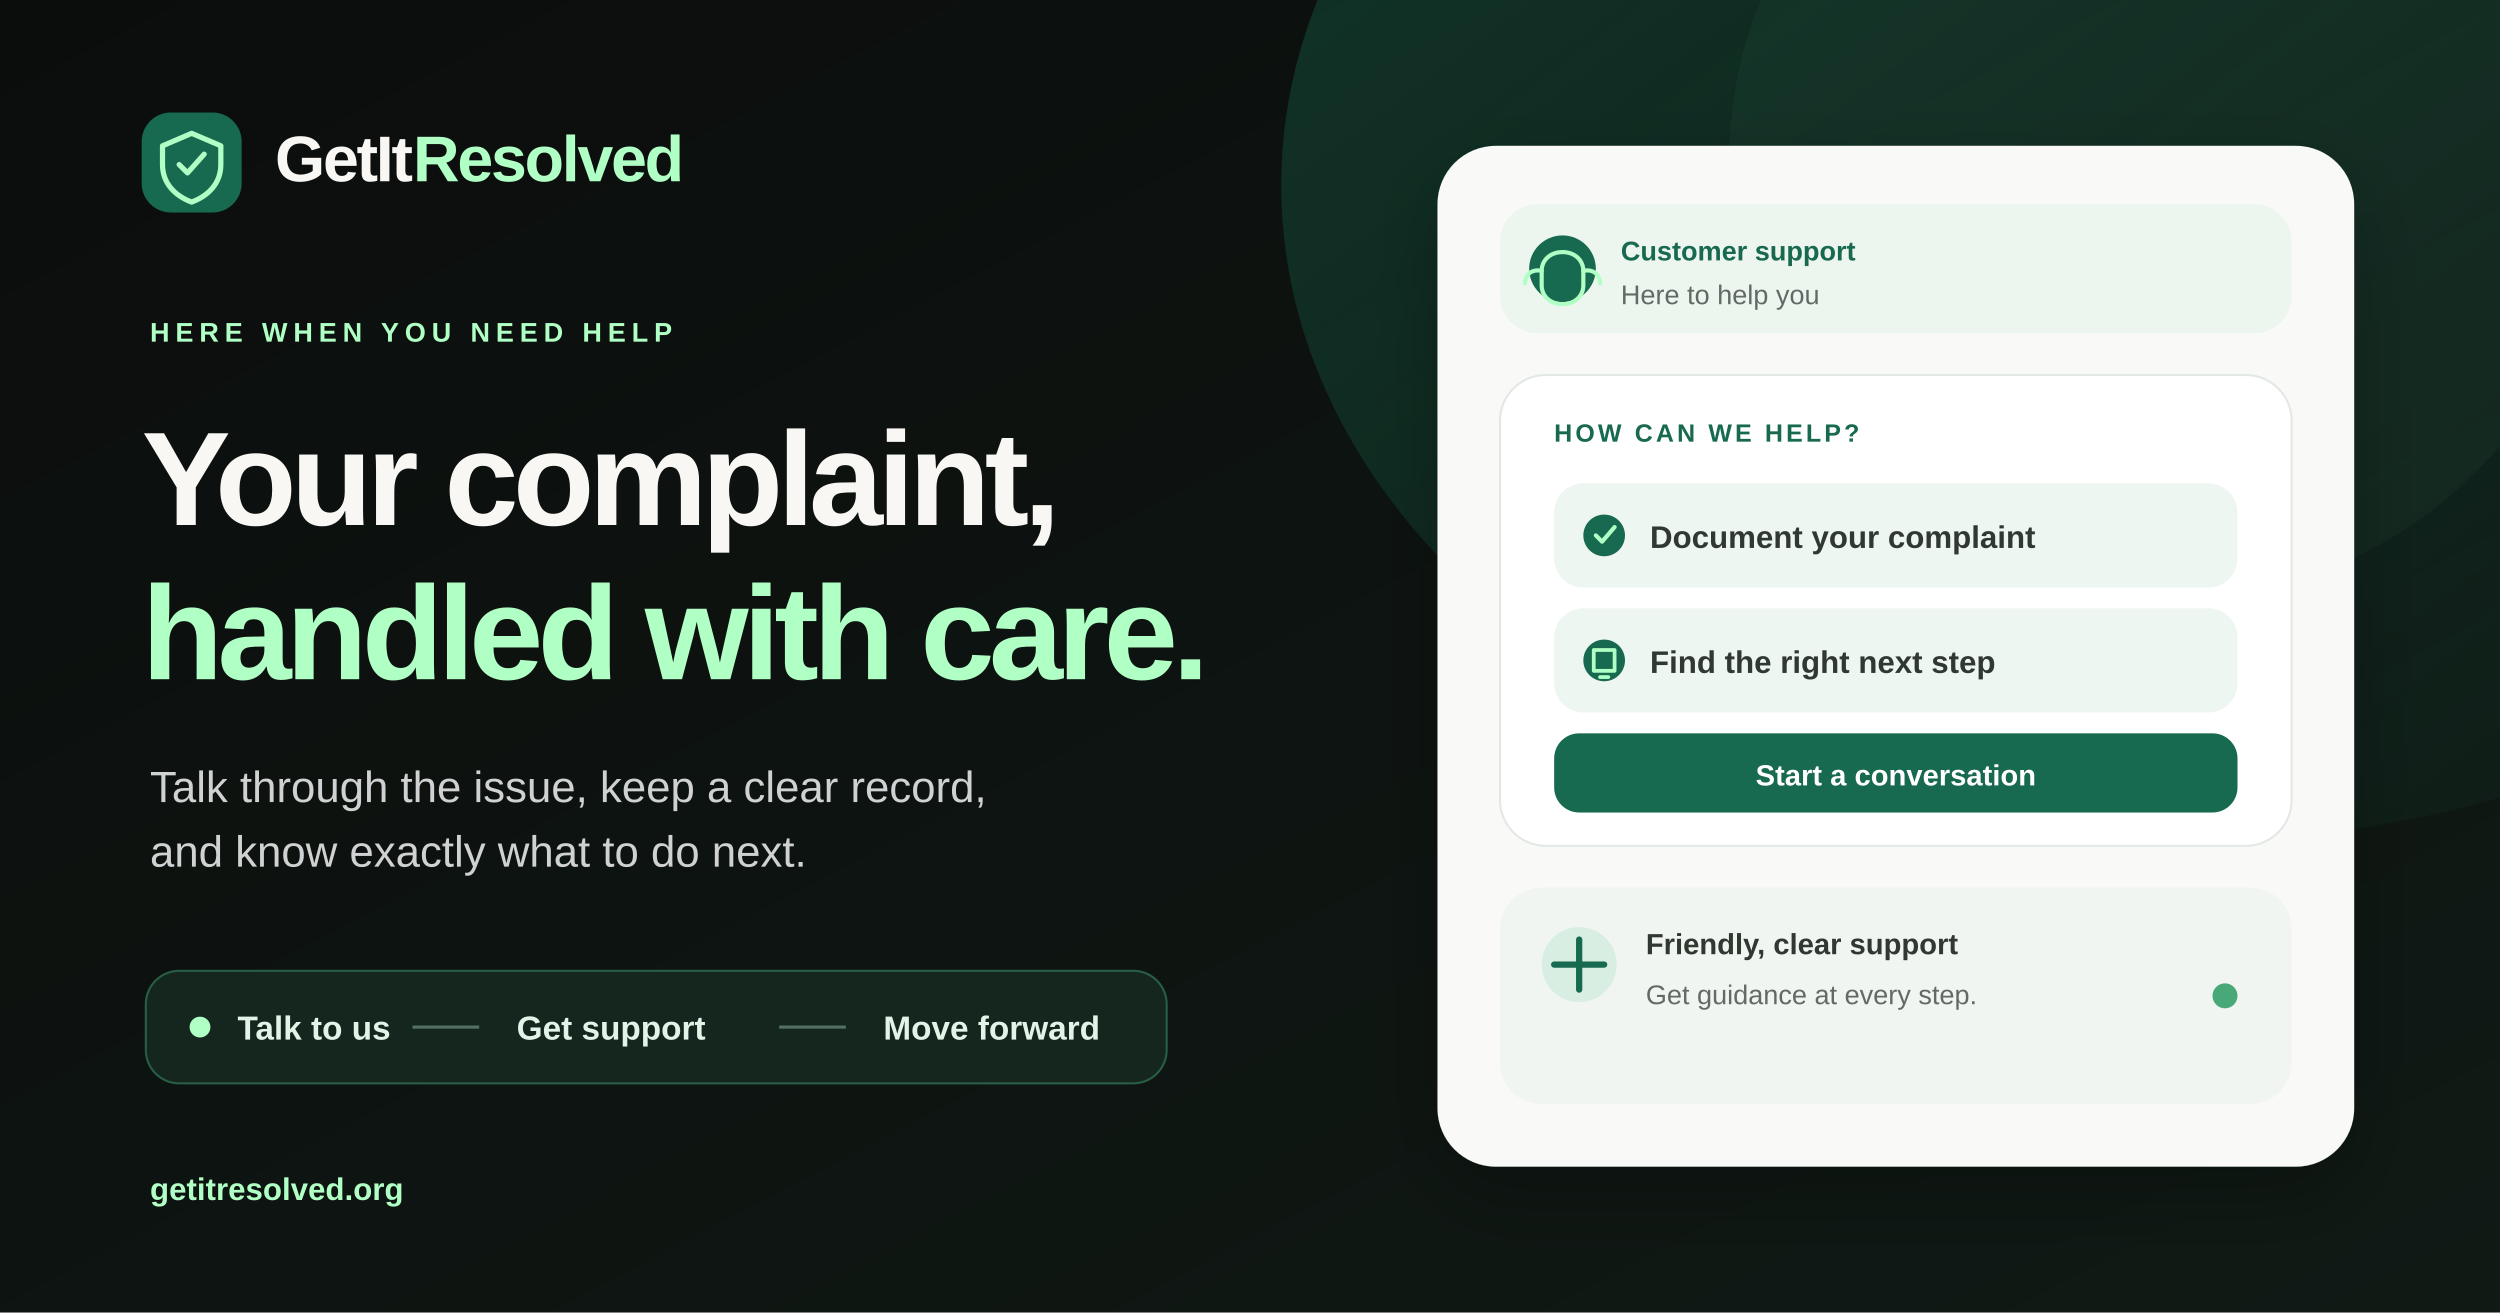
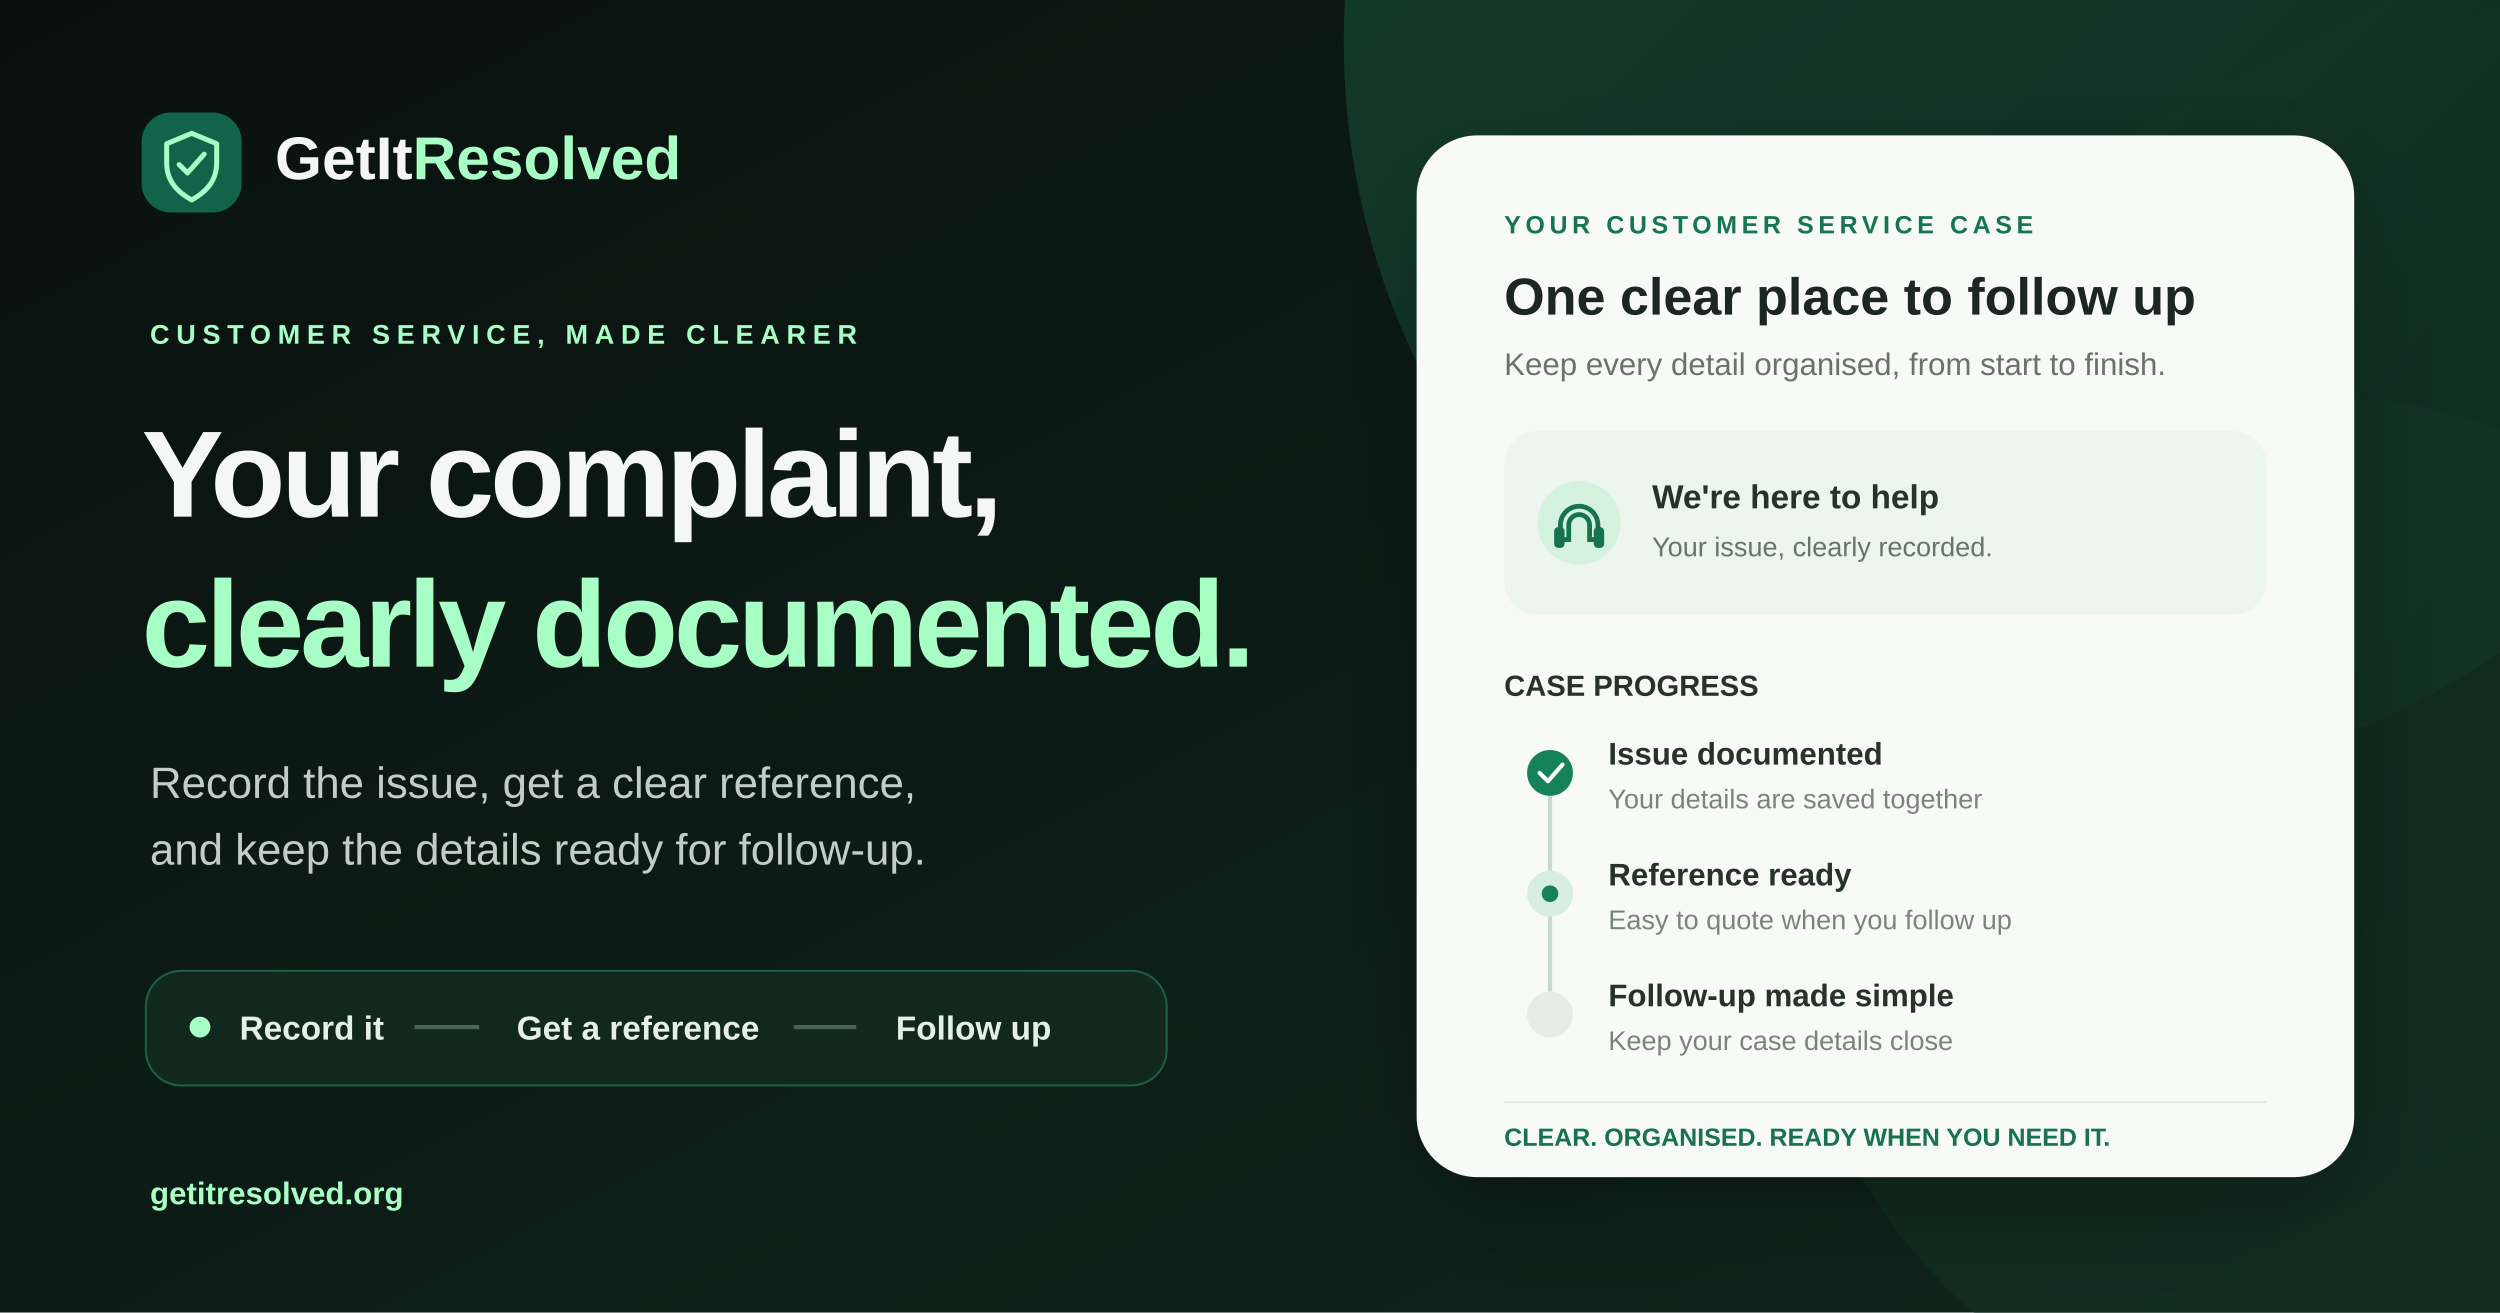
- <svg xmlns="http://www.w3.org/2000/svg" width="1200" height="630" viewBox="0 0 1200 630">
+ <svg xmlns="http://www.w3.org/2000/svg" width="1200" height="630" viewBox="0 0 1200 630" role="img" aria-labelledby="title desc">
  <defs>
-     <linearGradient id="background" x1="0" y1="0" x2="1" y2="1">
-       <stop offset="0" stop-color="#0b0d0c" />
-       <stop offset="1" stop-color="#101a15" />
+     <linearGradient id="bg" x1="0" y1="0" x2="1" y2="1">
+       <stop stop-color="#09110e" />
+       <stop offset="1" stop-color="#10251d" />
    </linearGradient>
-     <linearGradient id="glow" x1="0" y1="0" x2="1" y2="1">
-       <stop offset="0" stop-color="#17694f" stop-opacity=".45" />
-       <stop offset="1" stop-color="#17694f" stop-opacity="0" />
+     <linearGradient id="orb" x1="0" y1="0" x2="1" y2="1">
+       <stop stop-color="#174d38" />
+       <stop offset="1" stop-color="#102c21" />
    </linearGradient>
-     <filter id="soft-shadow" x="-20%" y="-20%" width="140%" height="150%">
-       <feDropShadow dx="0" dy="14" stdDeviation="18" flood-color="#000000" flood-opacity=".24" />
+     <filter id="shadow" x="-20%" y="-20%" width="140%" height="150%">
+       <feDropShadow dx="0" dy="18" stdDeviation="22" flood-color="#000" flood-opacity=".25" />
    </filter>
  </defs>
-   <rect width="1200" height="630" fill="url(#background)" />
-   <ellipse cx="1045" cy="89" rx="430" ry="315" fill="url(#glow)" />
-   <circle cx="1040" cy="78" r="210" fill="#a7f3c0" opacity=".035" />
-   <rect x="68" y="54" width="48" height="48" rx="14" fill="#17694f" />
-   <path d="M92 64 78 70v9c0 9 6 15 14 18 8-3 14-9 14-18v-9l-14-6Z" fill="none" stroke="#b0ffc4" stroke-width="2.5" stroke-linecap="round" stroke-linejoin="round" />
-   <path d="m86 79 4 4 8-9" fill="none" stroke="#b0ffc4" stroke-width="2.5" stroke-linecap="round" stroke-linejoin="round" />
-   <text x="132" y="87" font-family="Arial, Helvetica, sans-serif" font-size="31" font-weight="700" letter-spacing="-1.1" fill="#f8f7f4">GetIt<tspan fill="#b0ffc4">Resolved</tspan>
-   </text>
-   <text x="72" y="164" font-family="Arial, Helvetica, sans-serif" font-size="13" font-weight="700" letter-spacing="2.8" fill="#b0ffc4">HERE WHEN YOU NEED HELP</text>
-   <text x="68" y="252" font-family="Arial, Helvetica, sans-serif" font-size="64" font-weight="700" letter-spacing="-2.7" fill="#f8f7f4">Your complaint,</text>
-   <text x="68" y="326" font-family="Arial, Helvetica, sans-serif" font-size="64" font-weight="700" letter-spacing="-2.7" fill="#b0ffc4">handled with care.</text>
-   <text x="72" y="385" font-family="Arial, Helvetica, sans-serif" font-size="21" fill="#d0d1d2">Talk through the issue, keep a clear record,</text>
-   <text x="72" y="416" font-family="Arial, Helvetica, sans-serif" font-size="21" fill="#d0d1d2">and know exactly what to do next.</text>
-   <rect x="70" y="466" width="490" height="54" rx="16" fill="#14261e" stroke="#285e45" />
-   <circle cx="96" cy="493" r="5" fill="#b0ffc4" />
-   <text x="114" y="499" font-family="Arial, Helvetica, sans-serif" font-size="16" font-weight="600" fill="#e3f3e8">Talk to us</text>
-   <path d="M198 493h32" stroke="#547061" stroke-width="1.5" />
-   <text x="248" y="499" font-family="Arial, Helvetica, sans-serif" font-size="16" font-weight="600" fill="#e3f3e8">Get support</text>
-   <path d="M374 493h32" stroke="#547061" stroke-width="1.5" />
-   <text x="424" y="499" font-family="Arial, Helvetica, sans-serif" font-size="16" font-weight="600" fill="#e3f3e8">Move forward</text>
-   <text x="72" y="576" font-family="Arial, Helvetica, sans-serif" font-size="15" font-weight="700" fill="#b0ffc4">getitresolved.org</text>
-   <rect x="690" y="70" width="440" height="490" rx="28" fill="#f9faf8" filter="url(#soft-shadow)" />
-   <rect x="720" y="98" width="380" height="62" rx="18" fill="#edf5ef" />
-   <circle cx="750" cy="129" r="16" fill="#17694f" />
-   <path d="M750 121c-6 0-10 4-10 9v7c0 5 4 9 10 9s10-4 10-9v-7c0-5-4-9-10-9Z" fill="none" stroke="#b0ffc4" stroke-width="2" />
-   <path d="M740 130c-5-1-8 2-8 6m28-6c5-1 8 2 8 6" fill="none" stroke="#b0ffc4" stroke-width="2" stroke-linecap="round" />
-   <text x="778" y="125" font-family="Arial, Helvetica, sans-serif" font-size="13" font-weight="700" fill="#17694f">Customer support</text>
-   <text x="778" y="146" font-family="Arial, Helvetica, sans-serif" font-size="13" fill="#626a65">Here to help you</text>
-   <rect x="720" y="180" width="380" height="226" rx="22" fill="#ffffff" stroke="#e2e8e3" />
-   <text x="746" y="212" font-family="Arial, Helvetica, sans-serif" font-size="12" font-weight="700" letter-spacing="1.5" fill="#17694f">HOW CAN WE HELP?</text>
-   <rect x="746" y="232" width="328" height="50" rx="14" fill="#eef6f1" />
-   <circle cx="770" cy="257" r="10" fill="#17694f" />
-   <path d="m766 257 3 3 6-7" fill="none" stroke="#b0ffc4" stroke-width="2" stroke-linecap="round" stroke-linejoin="round" />
-   <text x="792" y="263" font-family="Arial, Helvetica, sans-serif" font-size="15" font-weight="600" fill="#303832">Document your complaint</text>
-   <rect x="746" y="292" width="328" height="50" rx="14" fill="#eef6f1" />
-   <circle cx="770" cy="317" r="10" fill="#17694f" />
-   <path d="M765 312h10v10h-10Zm3 13h4" fill="none" stroke="#b0ffc4" stroke-width="1.8" stroke-linecap="round" stroke-linejoin="round" />
-   <text x="792" y="323" font-family="Arial, Helvetica, sans-serif" font-size="15" font-weight="600" fill="#303832">Find the right next step</text>
-   <rect x="746" y="352" width="328" height="38" rx="12" fill="#17694f" />
-   <text x="910" y="377" text-anchor="middle" font-family="Arial, Helvetica, sans-serif" font-size="14" font-weight="700" fill="#ffffff">Start a conversation</text>
-   <rect x="720" y="426" width="380" height="104" rx="20" fill="#f1f5f2" />
-   <circle cx="758" cy="463" r="18" fill="#d8eee2" />
-   <path d="M758 451v24m-12-12h24" stroke="#17694f" stroke-width="3" stroke-linecap="round" />
-   <text x="790" y="458" font-family="Arial, Helvetica, sans-serif" font-size="14" font-weight="700" fill="#303832">Friendly, clear support</text>
-   <text x="790" y="482" font-family="Arial, Helvetica, sans-serif" font-size="13" fill="#626a65">Get guidance at every step.</text>
-   <circle cx="1068" cy="478" r="6" fill="#49a878" />
+   <rect width="1200" height="630" fill="url(#bg)" />
+   <circle cx="1000" cy="20" r="355" fill="url(#orb)" opacity=".72" />
+   <circle cx="1110" cy="440" r="250" fill="#143426" opacity=".5" />
+   <g font-family="Arial, Helvetica, sans-serif">
+     <rect x="68" y="54" width="48" height="48" rx="14" fill="#116449" />
+     <path d="M92 64l12 5v9c0 9-5 14-12 18-7-4-12-9-12-18v-9z" fill="none" stroke="#a7ffc5" stroke-width="2.4" stroke-linejoin="round" />
+     <path d="m86 79 4 4 8-9" fill="none" stroke="#a7ffc5" stroke-width="2.4" stroke-linecap="round" stroke-linejoin="round" />
+     <text x="132" y="86" fill="#f4f7f5" font-size="29" font-weight="700">GetIt<tspan fill="#a7ffc5">Resolved</tspan>
+     </text>
+     <text x="72" y="165" fill="#a7ffc5" font-size="13" font-weight="700" letter-spacing="3.2">CUSTOMER SERVICE, MADE CLEARER</text>
+     <text x="68" y="248" fill="#f4f7f5" font-size="59" font-weight="700" letter-spacing="-2">Your complaint,</text>
+     <text x="68" y="320" fill="#a7ffc5" font-size="59" font-weight="700" letter-spacing="-2">clearly documented.</text>
+     <text x="72" y="383" fill="#c3ccc7" font-size="21">Record the issue, get a clear reference,</text>
+     <text x="72" y="415" fill="#c3ccc7" font-size="21">and keep the details ready for follow-up.</text>
+     <rect x="70" y="466" width="490" height="55" rx="17" fill="#12271e" stroke="#1b6044" />
+     <circle cx="96" cy="493" r="5" fill="#a7ffc5" />
+     <text x="115" y="499" fill="#e5eee9" font-size="16" font-weight="700">Record it</text>
+     <path d="M199 493h31" stroke="#486357" stroke-width="2" />
+     <text x="248" y="499" fill="#e5eee9" font-size="16" font-weight="700">Get a reference</text>
+     <path d="M381 493h30" stroke="#486357" stroke-width="2" />
+     <text x="430" y="499" fill="#e5eee9" font-size="16" font-weight="700">Follow up</text>
+     <text x="72" y="578" fill="#a7ffc5" font-size="15" font-weight="700">getitresolved.org</text>
+   </g>
+   <g filter="url(#shadow)" font-family="Arial, Helvetica, sans-serif">
+     <rect x="680" y="65" width="450" height="500" rx="29" fill="#f8faf8" />
+     <text x="722" y="112" fill="#167453" font-size="12" font-weight="700" letter-spacing="2.2">YOUR CUSTOMER SERVICE CASE</text>
+     <text x="722" y="151" fill="#1b2520" font-size="25" font-weight="700">One clear place to follow up</text>
+     <text x="722" y="180" fill="#69736d" font-size="15">Keep every detail organised, from start to finish.</text>
+     <rect x="722" y="207" width="366" height="88" rx="16" fill="#edf5ef" />
+     <circle cx="758" cy="251" r="20" fill="#d5f2df" />
+     <path d="M749 252a9 9 0 0 1 18 0v7h-4v-7a5 5 0 0 0-10 0v7h-4z" fill="none" stroke="#14724f" stroke-width="2.3" />
+     <rect x="746" y="253" width="5" height="10" rx="2" fill="#14724f" />
+     <rect x="765" y="253" width="5" height="10" rx="2" fill="#14724f" />
+     <text x="793" y="244" fill="#25302a" font-size="16" font-weight="700">We're here to help</text>
+     <text x="793" y="267" fill="#68736c" font-size="13">Your issue, clearly recorded.</text>
+     <text x="722" y="334" fill="#27332c" font-size="14" font-weight="700">CASE PROGRESS</text>
+     <path d="M744 371v105" stroke="#c9d9ce" stroke-width="2" />
+     <circle cx="744" cy="371" r="11" fill="#16825b" />
+     <path d="m739 371 4 4 7-8" fill="none" stroke="#fff" stroke-width="2" stroke-linecap="round" stroke-linejoin="round" />
+     <text x="772" y="367" fill="#26312b" font-size="15" font-weight="700">Issue documented</text>
+     <text x="772" y="388" fill="#7a847e" font-size="13">Your details are saved together</text>
+     <circle cx="744" cy="429" r="11" fill="#d8eee0" />
+     <circle cx="744" cy="429" r="4" fill="#16825b" />
+     <text x="772" y="425" fill="#26312b" font-size="15" font-weight="700">Reference ready</text>
+     <text x="772" y="446" fill="#7a847e" font-size="13">Easy to quote when you follow up</text>
+     <circle cx="744" cy="487" r="11" fill="#e8ece9" />
+     <text x="772" y="483" fill="#26312b" font-size="15" font-weight="700">Follow-up made simple</text>
+     <text x="772" y="504" fill="#7a847e" font-size="13">Keep your case details close</text>
+     <path d="M722 529h366" stroke="#e3e9e5" />
+     <text x="722" y="550" fill="#14724f" font-size="12" font-weight="700">CLEAR. ORGANISED. READY WHEN YOU NEED IT.</text>
+   </g>
</svg>
